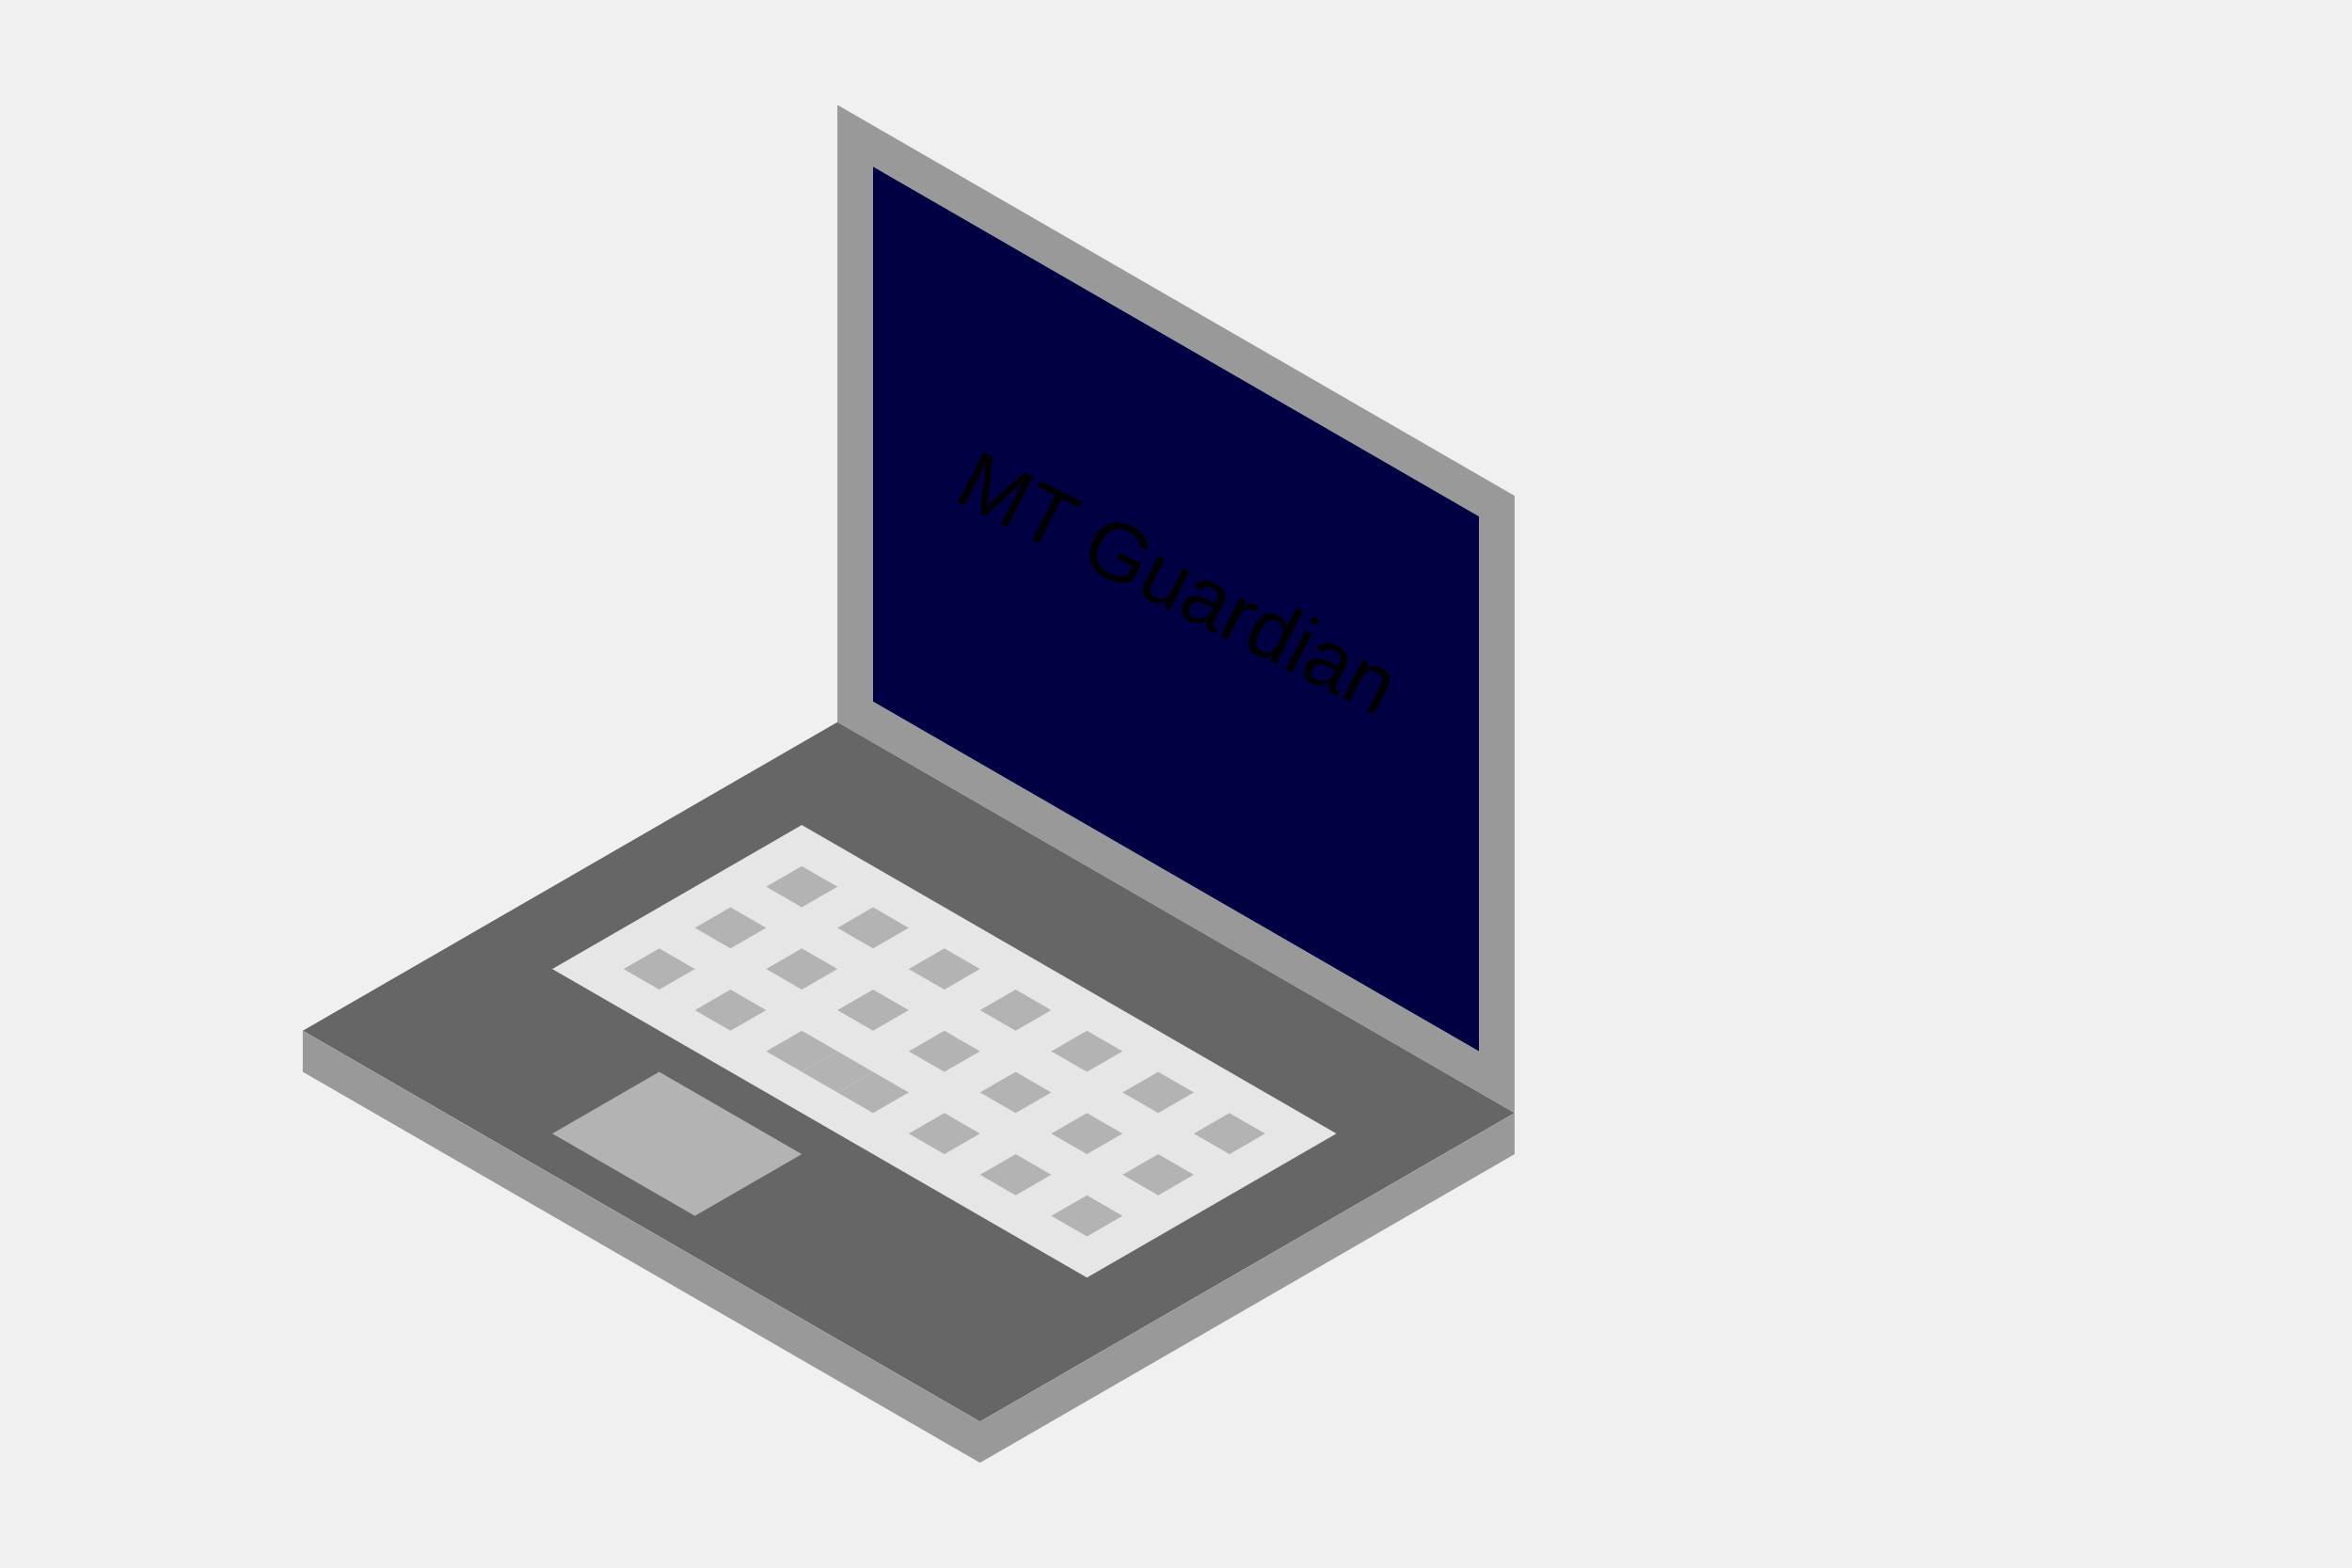
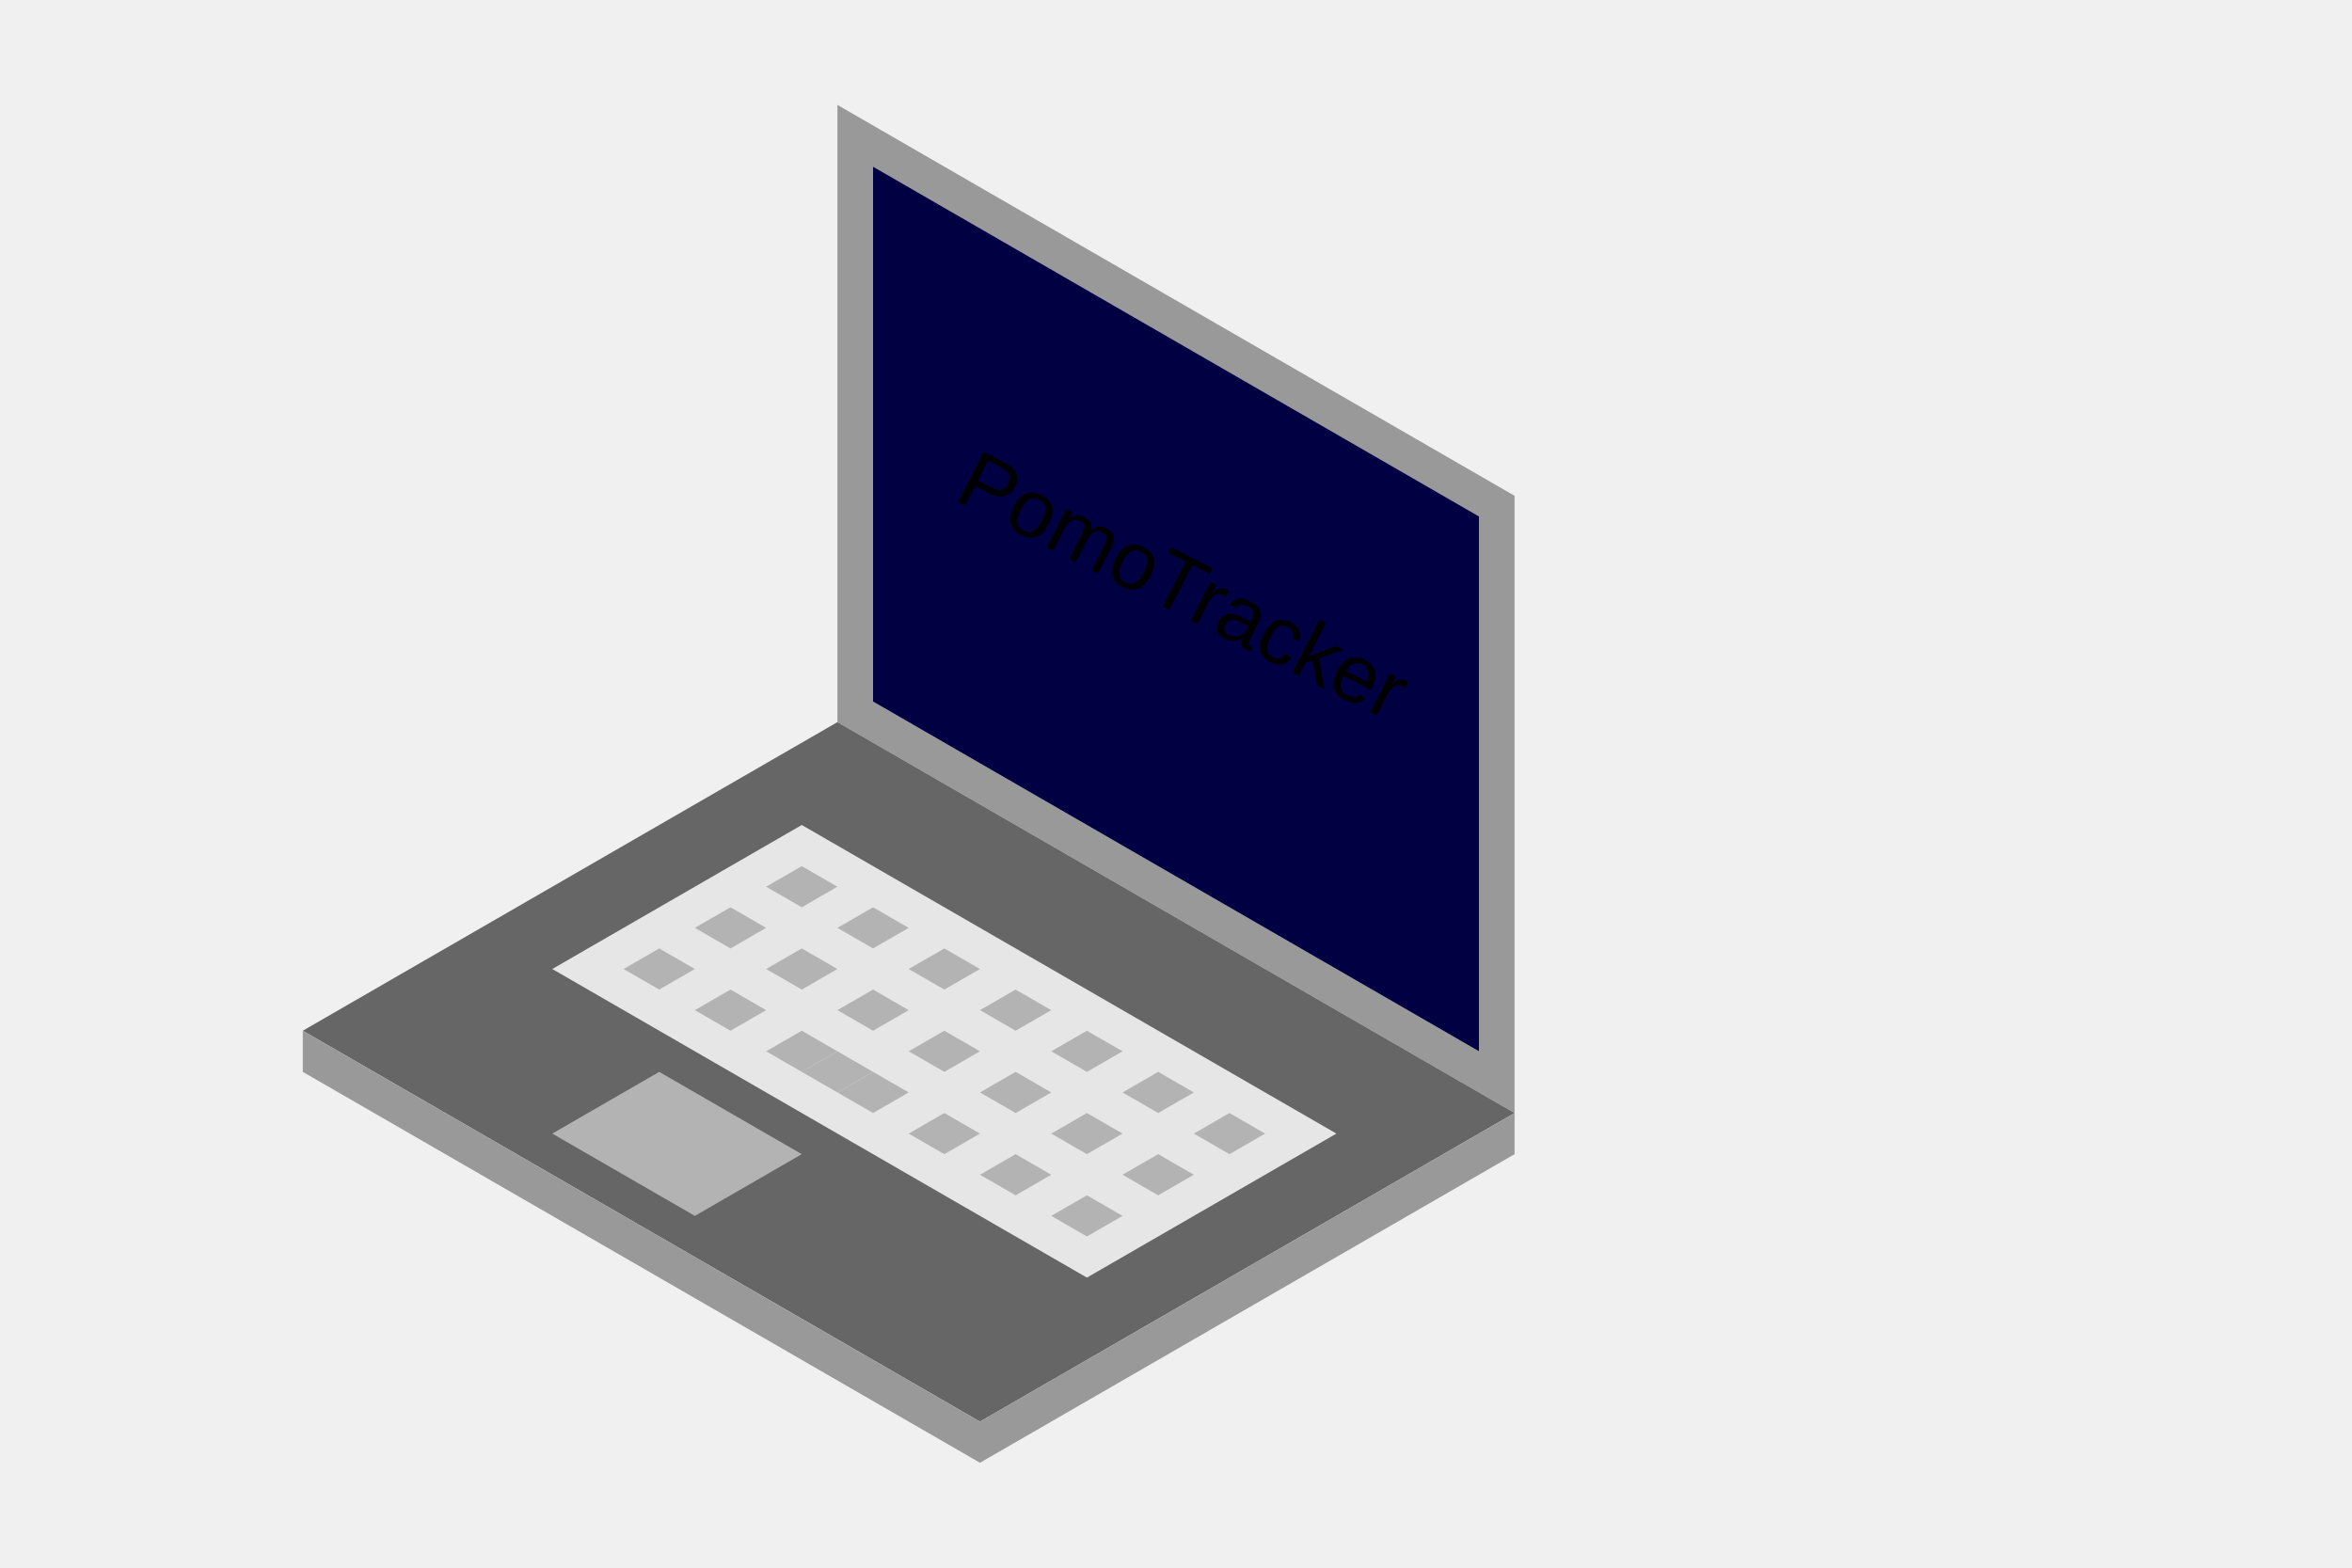
<svg xmlns="http://www.w3.org/2000/svg" width="1080" height="720" viewBox="0 0 285.75 190.5" version="1.1" id="svg8">
  <defs id="defs">
    <style>
       @keyframes floatUpDown {
            0%, 100% { transform: translateY(0); }
            50% { transform: translateY(-20px); }
        }

        #svg8 {
            animation: floatUpDown 3s ease-in-out infinite;
        }

        @keyframes changeColor {
            0% { fill: #000000; } /* Initial color (black) */
            50% { fill: #FFFFFF; } /* Intermediate color (white) */
            100% { fill: #000000; } /* Final color (black) */
        }

        #path4558 {
            animation: changeColor 5s ease-in-out infinite; /* Adjust duration and timing function as needed */
        }
      
    </style>
  </defs>
  <g id="layer1" transform="translate(0,-106.5)">
    <rect style="fill:none;fill-opacity:1;stroke:none;stroke-width:2.646;stroke-miterlimit:4;stroke-dasharray:none;stroke-opacity:1" id="rect4903" width="301.747" height="199.65" x="-6.414" y="101.359" rx="1.336" ry="1.47" />
    <g id="g4901">
      <path id="path4526" d="m 101.739,119.25 v 75 l 17.321,10 21.65,12.5 21.651,12.5 21.65,12.5 v -25 -25 -25 l -21.65,-12.5 -21.651,-12.499 -21.65,-12.5 z m 4.33,7.5 73.612,42.5 v 65 l -73.612,-42.5 z" style="fill:#999999;stroke:none;stroke-width:0.265px;stroke-linecap:butt;stroke-linejoin:miter;stroke-opacity:1" />
      <path id="path4528" d="m 101.739,194.25 -8.66,5 h -5.2e-4 l -38.971,22.5 -17.321,10 82.273,47.5 64.952,-37.5 z" style="fill:#666666;stroke:none;stroke-width:0.265px;stroke-linecap:butt;stroke-linejoin:miter;stroke-opacity:1" />
      <path id="path4558" d="m 106.069,191.75 v -65 l 73.612,42.5 v 65 z" style="fill:#000042;fill-opacity:1;stroke:none;stroke-width:0.265px;stroke-linecap:butt;stroke-linejoin:miter;stroke-opacity:1" />
      <path id="path4560" d="m 36.787,231.75 v 5 l 82.272,47.5 64.952,-37.5 v -5 l -64.952,37.5 z" style="fill:#999999;stroke:none;stroke-width:0.265px;stroke-linecap:butt;stroke-linejoin:miter;stroke-opacity:1" />
      <path id="path4562" d="m 67.098,224.25 30.311,-17.5 64.952,37.5 -30.311,17.5 z" style="fill:#e6e6e6;stroke:none;stroke-width:0.265px;stroke-linecap:butt;stroke-linejoin:miter;stroke-opacity:1" />
-       <text id="status" x="145" y="155" font-family="Arial" font-size="10" fill="black" transform="rotate(27 105 100)">MT Guardian</text>
+       <text id="status" x="145" y="155" font-family="Arial" font-size="10" fill="black" transform="rotate(27 105 100)">PomoTracker</text>
      <g transform="translate(2.14599,69.74998)" style="fill:#b3b3b3" id="g4801">
        <path style="fill:#b3b3b3;stroke:none;stroke-width:0.265px;stroke-linecap:butt;stroke-linejoin:miter;stroke-opacity:1" d="m 95.263,142 4.33,2.5 -4.33,2.5 -4.33,-2.5 z" id="path4574" />
        <path id="path4576" d="m 103.923,147 4.33,2.5 -4.33,2.5 -4.33,-2.5 z" style="fill:#b3b3b3;stroke:none;stroke-width:0.265px;stroke-linecap:butt;stroke-linejoin:miter;stroke-opacity:1" />
        <path style="fill:#b3b3b3;stroke:none;stroke-width:0.265px;stroke-linecap:butt;stroke-linejoin:miter;stroke-opacity:1" d="m 112.583,152 4.33,2.5 -4.33,2.5 -4.33,-2.5 z" id="path4578" />
        <path id="path4580" d="m 121.244,157 4.33,2.5 -4.33,2.5 -4.33,-2.5 z" style="fill:#b3b3b3;stroke:none;stroke-width:0.265px;stroke-linecap:butt;stroke-linejoin:miter;stroke-opacity:1" />
        <path id="path4582" d="m 86.603,147 4.33,2.5 -4.33,2.5 -4.33,-2.5 z" style="fill:#b3b3b3;stroke:none;stroke-width:0.265px;stroke-linecap:butt;stroke-linejoin:miter;stroke-opacity:1" />
        <path style="fill:#b3b3b3;stroke:none;stroke-width:0.265px;stroke-linecap:butt;stroke-linejoin:miter;stroke-opacity:1" d="m 95.263,152 4.33,2.5 -4.33,2.5 -4.33,-2.5 z" id="path4584" />
        <path id="path4586" d="m 103.923,157 4.33,2.5 -4.33,2.5 -4.33,-2.5 z" style="fill:#b3b3b3;stroke:none;stroke-width:0.265px;stroke-linecap:butt;stroke-linejoin:miter;stroke-opacity:1" />
        <path style="fill:#b3b3b3;stroke:none;stroke-width:0.265px;stroke-linecap:butt;stroke-linejoin:miter;stroke-opacity:1" d="m 112.583,162 4.33,2.5 -4.33,2.5 -4.33,-2.5 z" id="path4588" />
        <path style="fill:#b3b3b3;stroke:none;stroke-width:0.265px;stroke-linecap:butt;stroke-linejoin:miter;stroke-opacity:1" d="m 77.942,152 4.33,2.5 -4.33,2.5 -4.33,-2.5 z" id="path4590" />
        <path id="path4592" d="m 95.263,162 4.33,2.5 -4.33,2.5 -4.33,-2.5 z" style="fill:#b3b3b3;stroke:none;stroke-width:0.265px;stroke-linecap:butt;stroke-linejoin:miter;stroke-opacity:1" />
        <path style="fill:#b3b3b3;stroke:none;stroke-width:0.265px;stroke-linecap:butt;stroke-linejoin:miter;stroke-opacity:1" d="m 103.923,167 4.33,2.5 -4.33,2.5 -4.33,-2.5 z" id="path4594" />
        <path id="path4596" d="m 99.593,164.5 4.33,2.5 -4.33,2.5 -4.33,-2.5 z" style="fill:#b3b3b3;stroke:none;stroke-width:0.265px;stroke-linecap:butt;stroke-linejoin:miter;stroke-opacity:1" />
        <path id="path4598" d="m 129.904,162 4.33,2.5 -4.33,2.5 -4.33,-2.5 z" style="fill:#b3b3b3;stroke:none;stroke-width:0.265px;stroke-linecap:butt;stroke-linejoin:miter;stroke-opacity:1" />
        <path style="fill:#b3b3b3;stroke:none;stroke-width:0.265px;stroke-linecap:butt;stroke-linejoin:miter;stroke-opacity:1" d="m 138.564,167 4.33,2.5 -4.33,2.5 -4.33,-2.5 z" id="path4600" />
        <path id="path4602" d="m 147.224,172 4.33,2.5 -4.33,2.5 -4.33,-2.5 z" style="fill:#b3b3b3;stroke:none;stroke-width:0.265px;stroke-linecap:butt;stroke-linejoin:miter;stroke-opacity:1" />
        <path style="fill:#b3b3b3;stroke:none;stroke-width:0.265px;stroke-linecap:butt;stroke-linejoin:miter;stroke-opacity:1" d="m 121.244,167 4.33,2.5 -4.33,2.5 -4.33,-2.5 z" id="path4604" />
        <path id="path4606" d="m 129.904,172 4.33,2.5 -4.33,2.5 -4.33,-2.5 z" style="fill:#b3b3b3;stroke:none;stroke-width:0.265px;stroke-linecap:butt;stroke-linejoin:miter;stroke-opacity:1" />
        <path style="fill:#b3b3b3;stroke:none;stroke-width:0.265px;stroke-linecap:butt;stroke-linejoin:miter;stroke-opacity:1" d="m 138.564,177 4.33,2.5 -4.33,2.5 -4.33,-2.5 z" id="path4608" />
        <path id="path4612" d="m 112.583,172 4.33,2.5 -4.33,2.5 -4.33,-2.5 z" style="fill:#b3b3b3;stroke:none;stroke-width:0.265px;stroke-linecap:butt;stroke-linejoin:miter;stroke-opacity:1" />
        <path style="fill:#b3b3b3;stroke:none;stroke-width:0.265px;stroke-linecap:butt;stroke-linejoin:miter;stroke-opacity:1" d="m 121.244,177 4.33,2.5 -4.33,2.5 -4.33,-2.5 z" id="path4614" />
        <path id="path4616" d="m 129.904,182 4.33,2.5 -4.33,2.5 -4.33,-2.5 z" style="fill:#b3b3b3;stroke:none;stroke-width:0.265px;stroke-linecap:butt;stroke-linejoin:miter;stroke-opacity:1" />
        <path style="fill:#b3b3b3;stroke:none;stroke-width:0.265px;stroke-linecap:butt;stroke-linejoin:miter;stroke-opacity:1" d="m 86.603,157 4.33,2.5 -4.33,2.5 -4.33,-2.5 z" id="path4662" />
      </g>
      <path id="path4688" d="m 97.409,246.75 -12.99,7.5 -17.321,-10 12.99,-7.5 z" style="fill:#b3b3b3;stroke:none;stroke-width:0.265px;stroke-linecap:butt;stroke-linejoin:miter;stroke-opacity:1" />
    </g>
  </g>
</svg>
